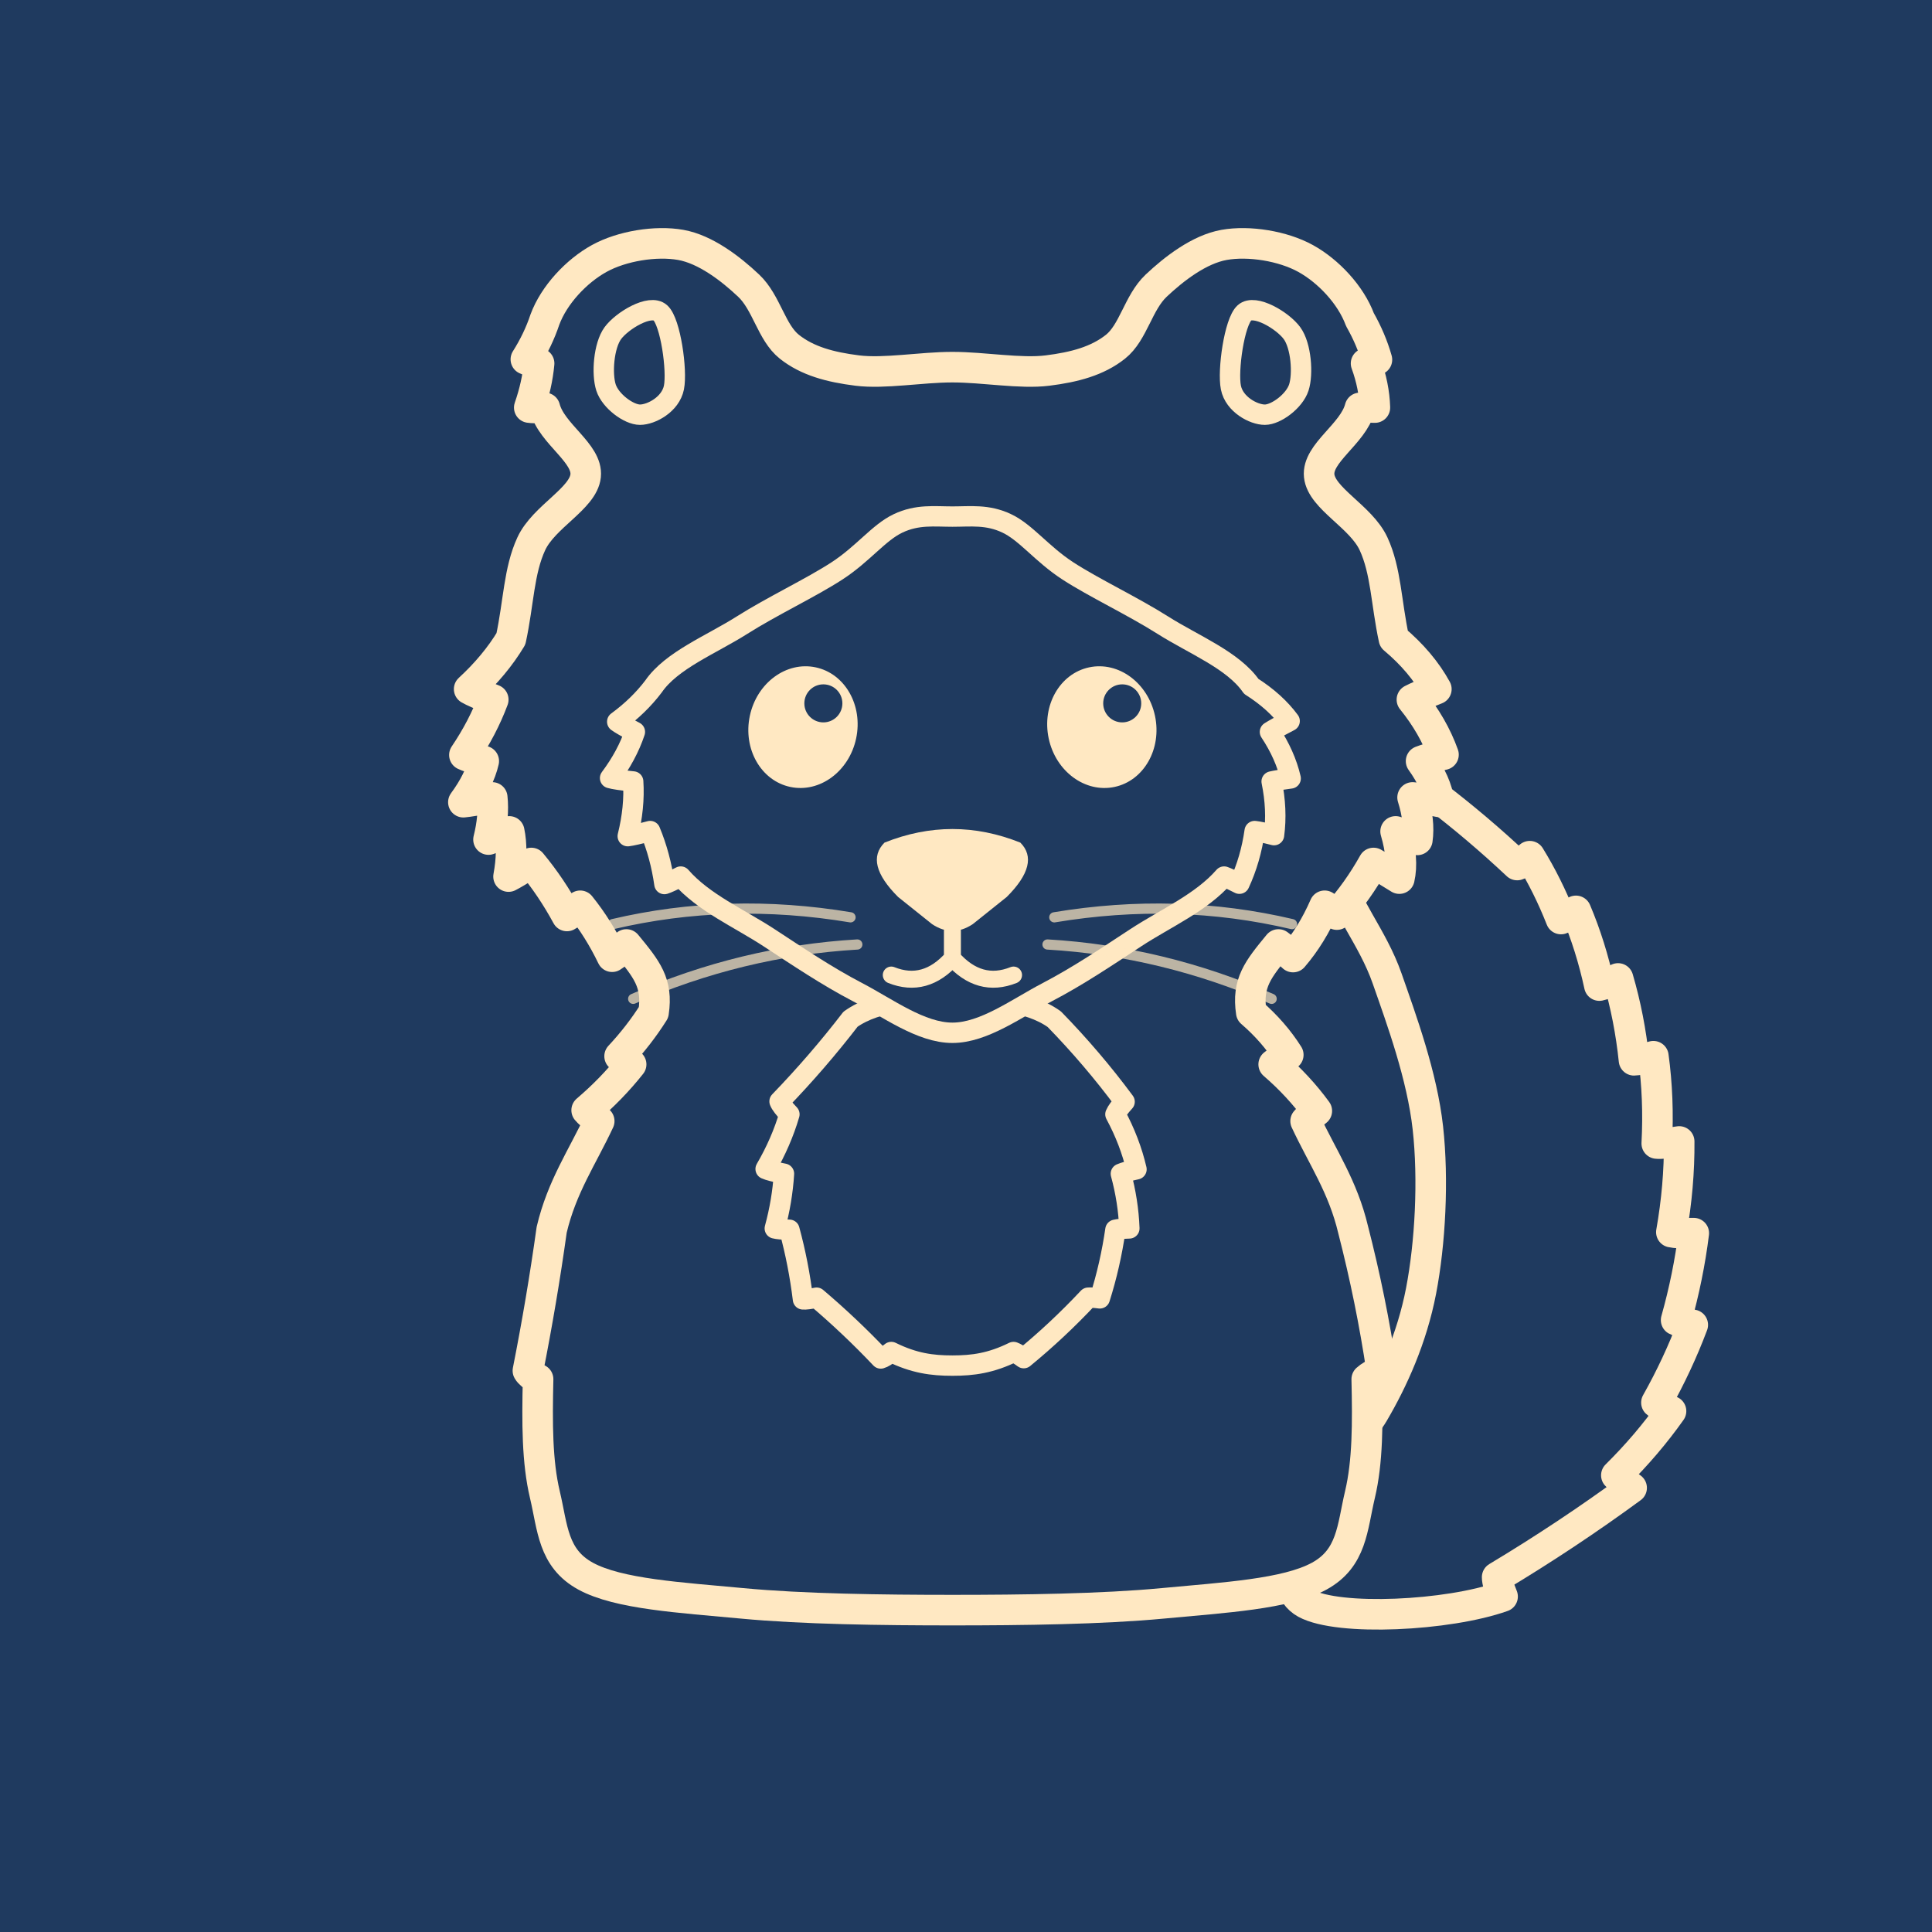
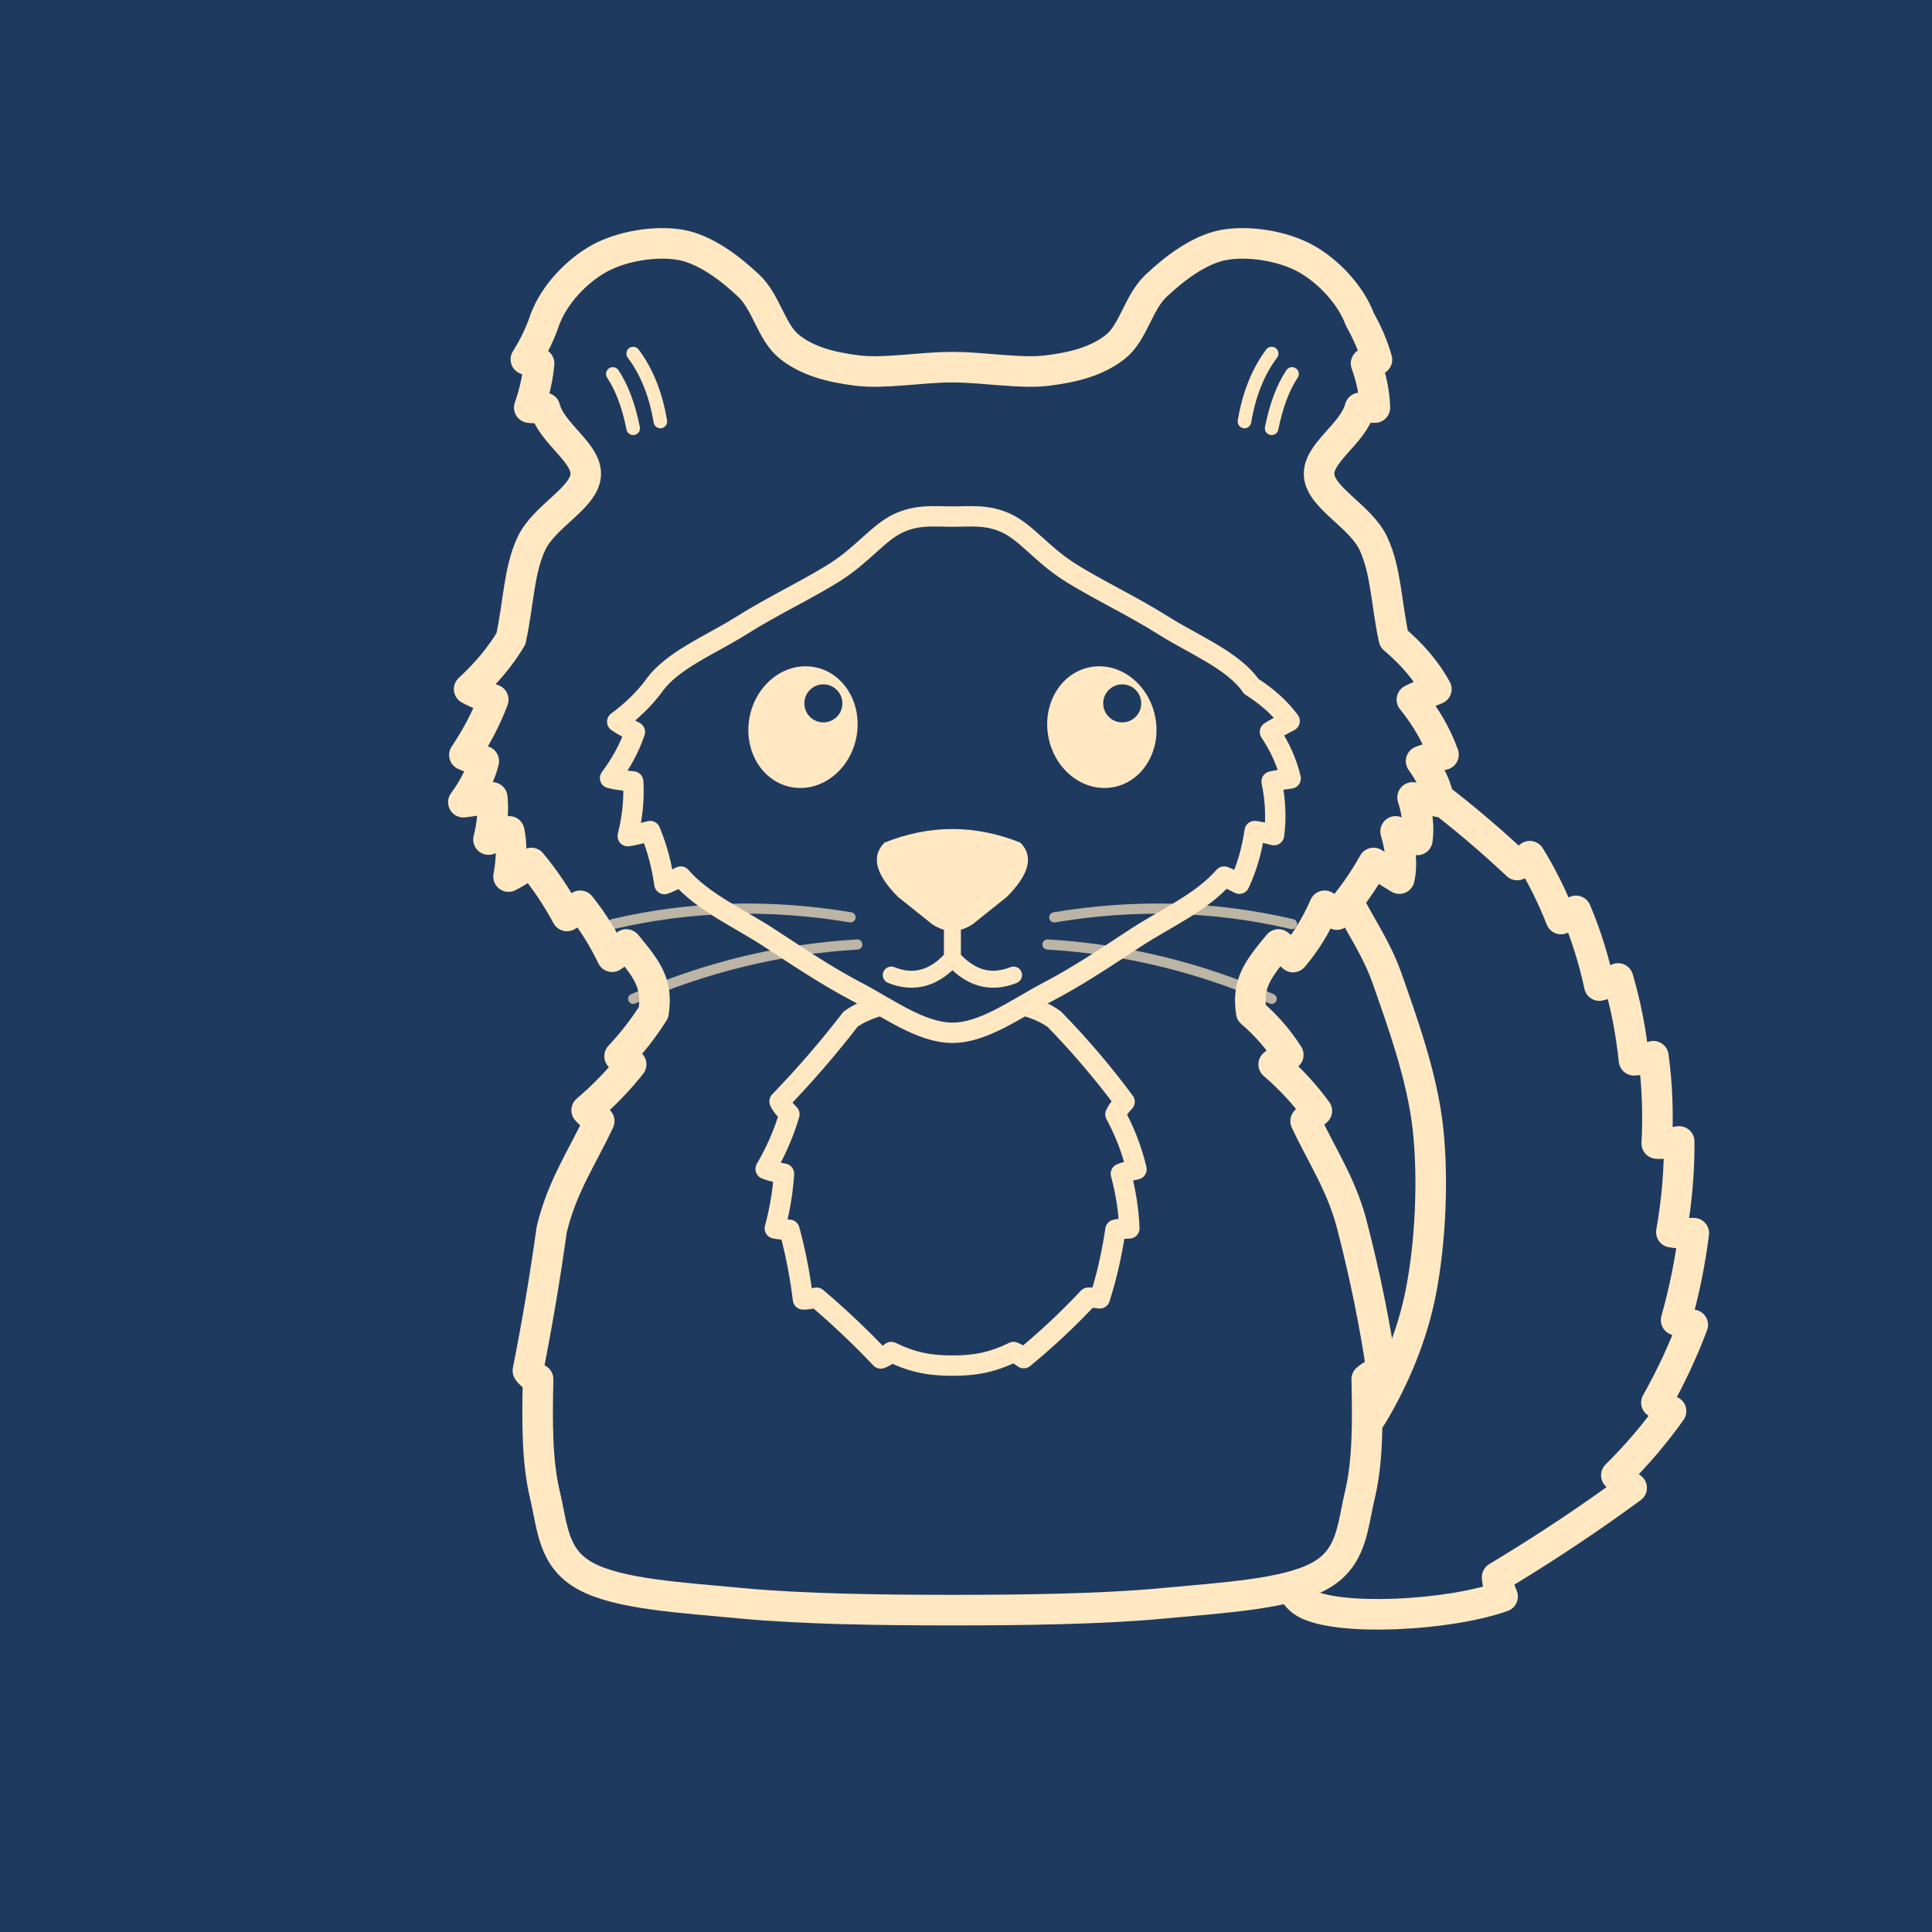
<svg xmlns="http://www.w3.org/2000/svg" viewBox="0 0 512 512">
  <defs />
  <rect width="512" height="512" fill="#1F3A5F" />
  <g transform="translate(256 262) scale(.9) translate(-260 -289)">
    <path d="M360 470C369.7 475.3 402 473.7 418 468Q416.4 464.1 416.4 462.3Q436.9 450 456 436Q452.5 433.5 451.5 432.3Q460.6 423.3 467.6 413.4Q464.3 411.9 463.3 410.9Q469.6 399.7 474 388Q470.3 387.3 469.1 386.6Q472.7 373.8 474.3 361Q469.4 361.1 467.7 360.7Q470.1 347.1 470 334Q465.1 334.8 463.4 334.6Q464.1 321.4 462.4 308.9Q458.2 310.1 456.7 310.1Q455.4 297.6 452 286Q448 287.8 446.5 288.1Q444 276.5 439.6 266.1Q436.5 268.1 435.2 268.5Q431.3 258.6 426 250Q423.6 252.2 422.3 252.6Q410.6 241.6 398 232C389.7 229.7 380.7 232 376 236C371.3 240 368.7 247.7 370 256C371.3 264.3 379.7 273.7 384 286C388.3 298.3 394.3 314.7 396 330C397.7 345.3 396.7 364 394 378C391.3 392 385.7 404.3 380 414C374.3 423.7 363.3 426.7 360 436C356.7 445.3 350.3 464.7 360 470Z" fill="#1F3A5F" stroke="#FFE8C2" stroke-width="9" stroke-linecap="round" stroke-linejoin="round" />
    <path d="M256 106C265.3 106 276 108 284 107C292 106 298.7 104.2 304 100C309.3 95.8 310.7 87 316 82C321.3 77 328.7 71.3 336 70C343.3 68.7 353.3 70.3 360 74C366.7 77.7 373.3 84.7 376 92Q379.3 97.8 381 103.8Q378.7 104.4 377.8 104.9Q380.2 111.5 380.4 117.9Q377.3 117.8 376 118C374 125.7 363.3 131.3 364 138C364.7 144.7 376.3 150 380 158C383.7 166 383.7 175.3 386 186Q394.1 192.8 398.5 200.8Q393.4 202.8 391.3 203.9Q397.6 211.7 400.6 220.1Q396 221.2 394 222Q398.6 228.4 399.3 234Q393.9 232.9 391.5 232.7Q393.7 239.7 392.9 245.2Q388.5 243.3 386.5 242.7Q388.9 250.9 387.6 256.6Q382.3 253.3 380 252Q375.3 260.4 369.2 267.2Q366.8 265.3 365.6 264.6Q361.8 273.3 356.3 279.7Q353.4 277 352 276C346 283.3 342.7 287.3 344 296Q350.6 301.7 354.9 308.5Q351.8 310.3 350.6 311.3Q357.9 317.6 363.3 325Q360.9 326.9 360 328C365 338.7 371 347.3 374 360Q379.3 380.6 382.4 401.4Q379.3 402.8 378 404C378.3 417 378.3 428.3 376 438C373.7 447.7 373.7 456.7 364 462C354.3 467.3 336 468.3 318 470C300 471.7 276.7 472 256 472C235.3 472 212 471.7 194 470C176 468.3 157.7 467.3 148 462C138.3 456.7 138.3 447.7 136 438C133.7 428.3 133.7 417 134 404Q131.7 402.7 131 401.5Q135.1 380.8 138 360C141 347.3 147 338.7 152 328Q149.1 325.8 148.3 324.8Q155.7 318.5 161.4 311.3Q158.8 309.7 158 308.9Q163.7 302.8 168 296C169.3 287.3 166 283.3 160 276Q157 278.9 155.8 279.6Q151.8 271.3 146.4 264.6Q143.7 267 142.5 267.6Q137.9 259.1 132 252Q127.1 255.1 125.3 256Q126.7 248.4 125.5 242.7Q120.9 244.6 119.4 245.1Q121.1 238.3 120.5 232.7Q114.2 233.9 112 234.1Q116.7 227.7 118 222Q113.7 220.9 112.3 220.2Q117.7 212.2 120.8 203.9Q115.4 201.8 113.7 200.8Q121.3 193.8 126 186C128.3 175.3 128.3 166 132 158C135.7 150 147.3 144.7 148 138C148.7 131.3 138 125.7 136 118Q132.6 118.1 131.4 117.9Q133.7 111.3 134.3 104.9Q131.4 104.2 130.4 103.7Q134 98 136 92C138.7 84.7 145.3 77.7 152 74C158.7 70.3 168.7 68.7 176 70C183.3 71.3 190.7 77 196 82C201.3 87 202.7 95.8 208 100C213.3 104.2 220 106 228 107C236 108 246.7 106 256 106Z" fill="#1F3A5F" stroke="#FFE8C2" stroke-width="9" stroke-linecap="round" stroke-linejoin="round" />
    <path d="M256 292C266 292 278 292.3 286 298Q297.3 309.6 306.7 322.3Q304.6 324.6 304 326Q308.3 334 310.2 342.2Q307 342.9 305.6 343.5Q307.8 351.6 308.1 359.6Q305.2 359.7 304 360Q302.5 370.4 299.4 380.2Q297.1 379.9 296 380Q287 389.6 277 397.8Q275.1 396.4 274 396C267.3 399.3 262 400 256 400C250 400 244.7 399.3 238 396Q236 397.6 234.9 397.9Q225.9 388.4 216 380Q213.1 380.6 212 380.5Q210.7 369.9 208 360Q204.8 359.9 203.7 359.6Q205.9 351.5 206.4 343.5Q202.3 342.7 201 342.1Q205.6 334.2 208 326Q205.6 323.5 205.1 322.2Q216.3 310.6 226 298C234 292.3 246 292 256 292Z" fill="#1F3A5F" stroke="#FFE8C2" stroke-width="6" stroke-linecap="round" stroke-linejoin="round" />
-     <path d="M342 90C345 87.3 353.3 92.3 356 96C358.7 99.7 359.3 108 358 112C356.7 116 351.3 120 348 120C344.7 120 339 117 338 112C337 107 339 92.7 342 90Z" fill="#1F3A5F" stroke="#FFE8C2" stroke-width="6" stroke-linecap="round" stroke-linejoin="round" />
-     <path d="M174 112C173 117 167.3 120 164 120C160.7 120 155.3 116 154 112C152.7 108 153.3 99.7 156 96C158.7 92.3 167 87.3 170 90C173 92.7 175 107 174 112Z" fill="#1F3A5F" stroke="#FFE8C2" stroke-width="6" stroke-linecap="round" stroke-linejoin="round" />
+     <path d="M342 122Q344 110 350 102M350 124Q352 114 356 108" fill="none" stroke="#FFE8C2" stroke-width="4" stroke-linecap="round" />
+     <path d="M170 122Q168 110 162 102M162 124Q160 114 156 108" fill="none" stroke="#FFE8C2" stroke-width="4" stroke-linecap="round" />
    <path d="M256 150C261.3 150 266.3 149.3 272 152C277.7 154.7 282.3 161 290 166C297.7 171 309 176.3 318 182C327 187.7 338.7 192.3 344 200Q351.1 204.5 355.3 210.2Q351.2 212.3 349.5 213.4Q354 220.2 355.6 227.1Q351.7 227.6 350 228Q351.7 236.3 350.7 243.8Q346.8 242.8 345 242.6Q343.8 251 340.5 258.1Q337.4 256.5 336 256C329.3 263.7 318.7 268.3 310 274C301.3 279.7 293 285.3 284 290C275 294.7 265.3 302 256 302C246.7 302 237 294.7 228 290C219 285.3 210.7 279.7 202 274C193.3 268.3 182.7 263.7 176 256Q172.5 257.8 171.2 258.2Q170 249.8 167 242.6Q162.1 243.9 160.4 244.1Q162.5 235.6 162 228Q156.9 227.5 155.2 227Q160.2 220.3 162.5 213.4Q158.5 211.3 157.3 210.4Q163.7 205.7 168 200C173.3 192.3 185 187.7 194 182C203 176.3 214.3 171 222 166C229.7 161 234.3 154.7 240 152C245.7 149.3 250.7 150 256 150Z" fill="#1F3A5F" stroke="#FFE8C2" stroke-width="6" stroke-linecap="round" stroke-linejoin="round" />
    <ellipse cx="212" cy="212" rx="16" ry="18" transform="rotate(12 212 212)" fill="#FFE8C2" />
    <circle cx="218" cy="205" r="5.6" fill="#1F3A5F" />
    <ellipse cx="300" cy="212" rx="16" ry="18" transform="rotate(-12 300 212)" fill="#FFE8C2" />
    <circle cx="306" cy="205" r="5.6" fill="#1F3A5F" />
    <path d="M236 246Q256 238 276 246Q282 252 272 262L262 270Q256 274 250 270L240 262Q230 252 236 246Z" fill="#FFE8C2" />
    <path d="M256 272V280M256 280Q248 289 238 285M256 280Q264 289 274 285" fill="none" stroke="#FFE8C2" stroke-width="5" stroke-linecap="round" />
    <path d="M226 268Q190 262 156 270M228 276Q194 278 162 292M286 268Q322 262 356 270M284 276Q318 278 350 292" fill="none" stroke="#FFE8C2" stroke-width="3" stroke-linecap="round" opacity=".7" />
  </g>
</svg>
